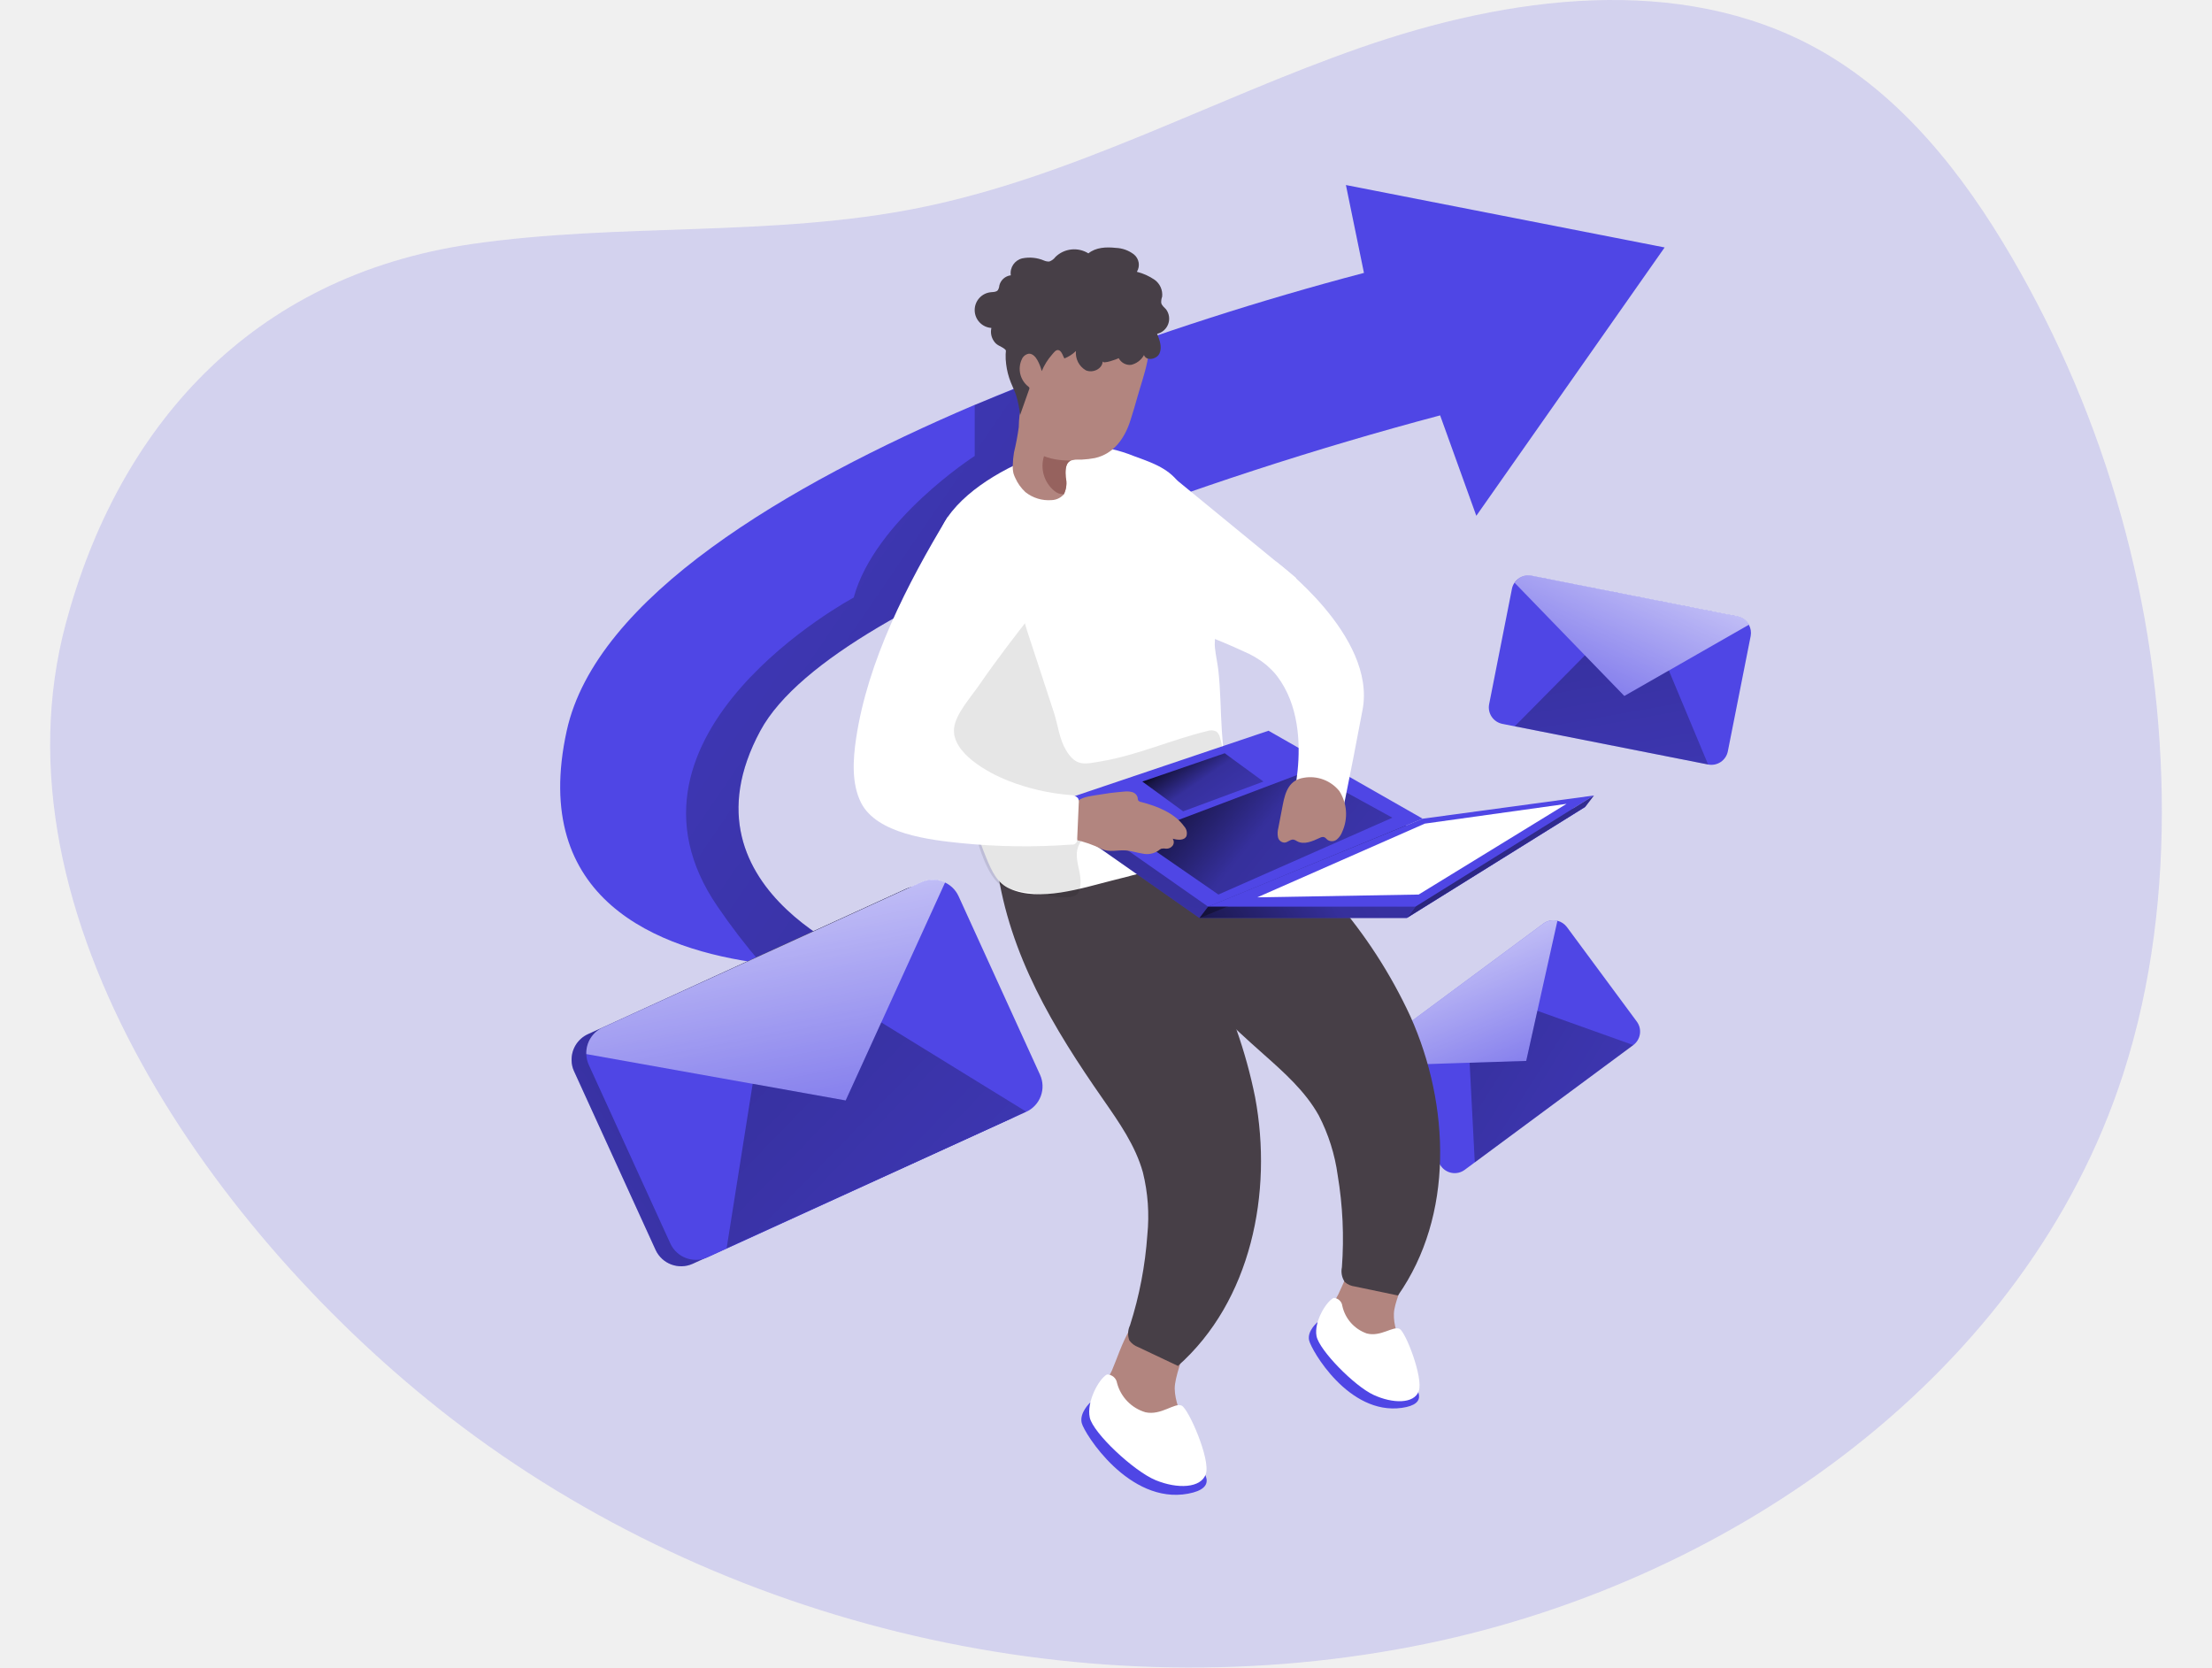
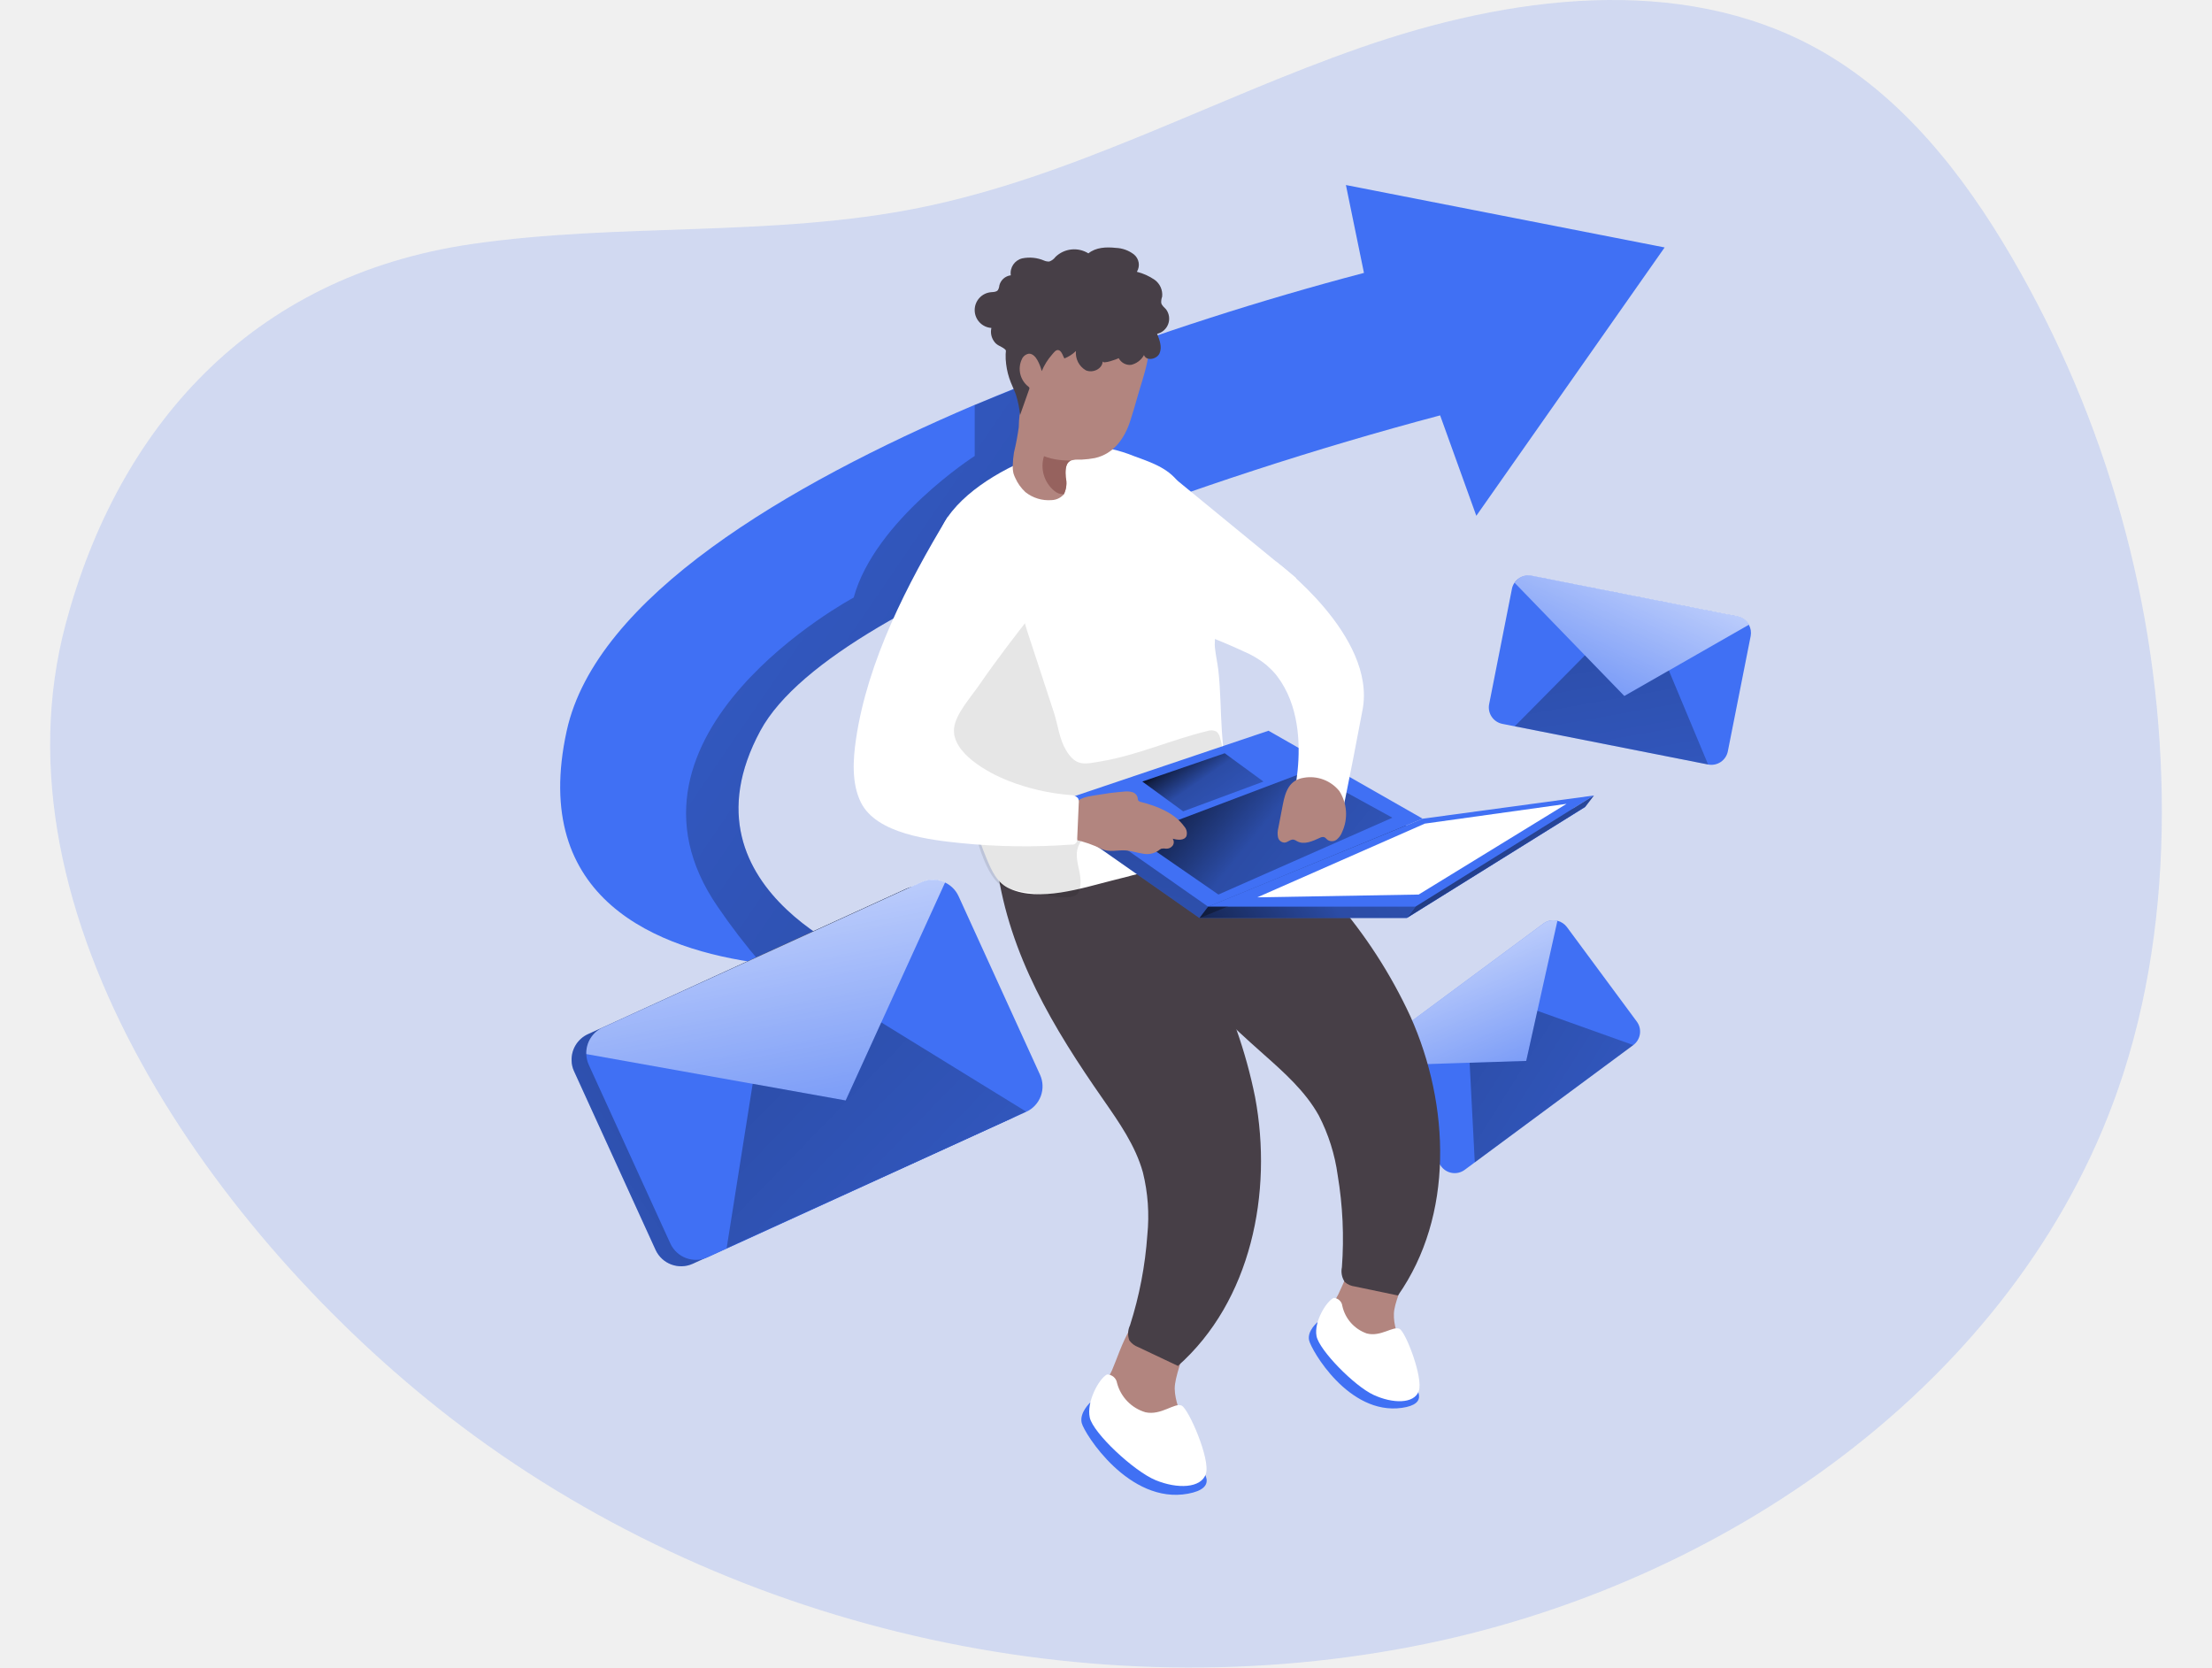
<svg xmlns="http://www.w3.org/2000/svg" xmlns:xlink="http://www.w3.org/1999/xlink" id="Layer_1" data-name="Layer 1" viewBox="0 0 385.08 304.02" width="406" height="306" class="illustration styles_illustrationTablet__1DWOa">
  <defs>
    <linearGradient id="linear-gradient" x1="878.88" y1="289.58" x2="882.97" y2="357.84" gradientTransform="translate(-659.06 190.52) rotate(-19.29)" gradientUnits="userSpaceOnUse">
      <stop offset="0.01" stop-color="#fff" />
      <stop offset="1" stop-color="#fff" stop-opacity="0" />
    </linearGradient>
    <linearGradient id="linear-gradient-2" x1="854.56" y1="301" x2="946.44" y2="416.51" gradientTransform="translate(-679.65 169.25) rotate(-19.29)" gradientUnits="userSpaceOnUse">
      <stop offset="0.01" />
      <stop offset="0.08" stop-opacity="0.69" />
      <stop offset="0.21" stop-opacity="0.32" />
      <stop offset="1" stop-opacity="0" />
    </linearGradient>
    <linearGradient id="linear-gradient-3" x1="286.71" y1="217.79" x2="-1.85" y2="20.55" gradientTransform="matrix(1, 0, 0, 1, 0, 0)" xlink:href="#linear-gradient-2" />
    <linearGradient id="linear-gradient-4" x1="218.89" y1="132.16" x2="194.42" y2="258.55" gradientTransform="matrix(1, 0, 0, 1, 0, 0)" xlink:href="#linear-gradient-2" />
    <linearGradient id="linear-gradient-5" x1="202.95" y1="136.07" x2="290" y2="206.24" gradientTransform="matrix(1, 0, 0, 1, 0, 0)" xlink:href="#linear-gradient-2" />
    <linearGradient id="linear-gradient-6" x1="199.53" y1="184.28" x2="362.44" y2="86.14" gradientTransform="matrix(1, 0, 0, 1, 0, 0)" xlink:href="#linear-gradient-2" />
    <linearGradient id="linear-gradient-7" x1="254.44" y1="142.72" x2="311.18" y2="219.19" gradientTransform="matrix(1, 0, 0, 1, 0, 0)" xlink:href="#linear-gradient-2" />
    <linearGradient id="linear-gradient-8" x1="205.72" y1="136.03" x2="226.17" y2="165.5" gradientTransform="matrix(1, 0, 0, 1, 0, 0)" xlink:href="#linear-gradient-2" />
    <linearGradient id="linear-gradient-9" x1="165.73" y1="211.85" x2="46.65" y2="291.24" gradientTransform="matrix(1, 0, 0, 1, 0, 0)" xlink:href="#linear-gradient-2" />
    <linearGradient id="linear-gradient-10" x1="372.76" y1="157.53" x2="379.58" y2="271.49" gradientTransform="translate(-248.47 37.8) rotate(-7.33)" xlink:href="#linear-gradient" />
    <linearGradient id="linear-gradient-11" x1="332.15" y1="176.6" x2="485.56" y2="369.46" gradientTransform="translate(-269.06 16.53) rotate(-7.33)" xlink:href="#linear-gradient-2" />
    <linearGradient id="linear-gradient-12" x1="-536.73" y1="334.24" x2="-532.65" y2="402.49" gradientTransform="translate(953.27 63.97) rotate(28.37)" xlink:href="#linear-gradient" />
    <linearGradient id="linear-gradient-13" x1="-561.05" y1="345.66" x2="-469.18" y2="461.16" gradientTransform="translate(932.68 42.71) rotate(28.37)" xlink:href="#linear-gradient-2" />
  </defs>
-   <path d="M97.48,65.76c27-3.92,54.8-1.22,81.57-6.6,28-5.63,53.5-19.8,80.49-29.21s58.16-13.64,83.2.15C358.07,38.55,369.35,52.86,378.2,68a201.2,201.2,0,0,1,27.45,98.28c.25,17.14-1.74,34.4-7,50.72-17.58,54.54-70.79,92.29-126.9,103.93-61.62,12.79-128.62-2.8-178.38-41.31C51,246.77,9.1,188.2,23.47,134.85,33,99.37,57,71.64,97.48,65.76Z" transform="translate(-20.59 -21.26)" fill="#4F46E5" opacity="0.18" style="isolation: isolate;" />
-   <path d="M309.28,211.82l-30.74,22.75a3.07,3.07,0,0,1-4.29-.64L261.5,216.7a2.87,2.87,0,0,1-.5-1.08,3.06,3.06,0,0,1,1.14-3.21l30.75-22.75a3.08,3.08,0,0,1,2.56-.51,3.14,3.14,0,0,1,1.73,1.15l12.75,17.24A3.06,3.06,0,0,1,309.28,211.82Z" transform="translate(-20.59 -21.26)" fill="#4F46E5" />
+   <path d="M97.48,65.76c27-3.92,54.8-1.22,81.57-6.6,28-5.63,53.5-19.8,80.49-29.21s58.16-13.64,83.2.15C358.07,38.55,369.35,52.86,378.2,68a201.2,201.2,0,0,1,27.45,98.28c.25,17.14-1.74,34.4-7,50.72-17.58,54.54-70.79,92.29-126.9,103.93-61.62,12.79-128.62-2.8-178.38-41.31C51,246.77,9.1,188.2,23.47,134.85,33,99.37,57,71.64,97.48,65.76Z" transform="translate(-20.59 -21.26)" fill="#4070F4" opacity="0.18" style="isolation: isolate;" />
+   <path d="M309.28,211.82l-30.74,22.75a3.07,3.07,0,0,1-4.29-.64L261.5,216.7a2.87,2.87,0,0,1-.5-1.08,3.06,3.06,0,0,1,1.14-3.21l30.75-22.75a3.08,3.08,0,0,1,2.56-.51,3.14,3.14,0,0,1,1.73,1.15l12.75,17.24A3.06,3.06,0,0,1,309.28,211.82Z" transform="translate(-20.59 -21.26)" fill="#4070F4" />
  <path d="M295.45,189.15l-5.69,25.56-28.76.91a3.06,3.06,0,0,1,1.14-3.21l30.75-22.75A3.08,3.08,0,0,1,295.45,189.15Z" transform="translate(-20.59 -21.26)" fill="url(#linear-gradient)" />
  <polygon points="258.85 193.78 259.79 211.94 288.69 190.56 271.2 184.31 269.17 193.45 258.85 193.78" fill="url(#linear-gradient-2)" />
-   <path d="M315,66.38l-34.34,48.93L274.06,97a637,637,0,0,0-67.21,21.91C181.51,129,157.11,141.54,150.1,154.5c-16.07,29.77,21.68,42.93,21.68,42.93a103.9,103.9,0,0,1-21.55-.52c-18.83-2.47-42.21-11.59-35.44-42.41,5.35-24.35,40.18-44.83,74.4-59.42l.05,0c5-2.12,10-4.11,14.86-6l.14-.06a545.89,545.89,0,0,1,55.93-18L256.88,55Z" transform="translate(-20.59 -21.26)" fill="#4F46E5" />
+   <path d="M315,66.38l-34.34,48.93L274.06,97a637,637,0,0,0-67.21,21.91C181.51,129,157.11,141.54,150.1,154.5c-16.07,29.77,21.68,42.93,21.68,42.93a103.9,103.9,0,0,1-21.55-.52c-18.83-2.47-42.21-11.59-35.44-42.41,5.35-24.35,40.18-44.83,74.4-59.42l.05,0c5-2.12,10-4.11,14.86-6l.14-.06a545.89,545.89,0,0,1,55.93-18L256.88,55Z" transform="translate(-20.59 -21.26)" fill="#4070F4" />
  <path d="M150.1,154.5c-16.07,29.77,21.68,42.93,21.68,42.93a103.9,103.9,0,0,1-21.55-.52,117.09,117.09,0,0,1-7.92-10.33c-21.67-31.52,24.81-56.36,24.81-56.36,3.87-14.13,22.07-25.82,22.07-25.82V95.08l.05,0,14.86-6,.14-.06,3.27,27.32-.66,2.55C181.51,129,157.11,141.54,150.1,154.5Z" transform="translate(-20.59 -21.26)" fill="url(#linear-gradient-3)" />
  <path d="M255.48,257.3a12.47,12.47,0,0,0-1.66,5.09,8.77,8.77,0,0,0,1.67,5,15.1,15.1,0,0,0,9.29,6.31,2.24,2.24,0,0,0,1.51-.07,1.81,1.81,0,0,0,.73-.86c.91-1.85.54-4.05-.06-6s-1.42-3.93-1.33-6c.15-3.87,5.68-11.34-.76-13.16C259.5,246.05,257.19,253.85,255.48,257.3Z" transform="translate(-20.59 -21.26)" fill="#b2857f" />
-   <path d="M251.7,262.35s-1.9,1.56-1.54,3.28,7.19,13.71,16.92,12.34-6.25-11-6.25-11Z" transform="translate(-20.59 -21.26)" fill="#4F46E5" />
+   <path d="M251.7,262.35s-1.9,1.56-1.54,3.28,7.19,13.71,16.92,12.34-6.25-11-6.25-11Z" transform="translate(-20.59 -21.26)" fill="#4070F4" />
  <path d="M254.64,257.92a1.66,1.66,0,0,1,1.59,1.48,6.88,6.88,0,0,0,4.44,5c2.54.69,4.86-1.43,6-.83s4.34,8.95,3.5,11.33-4.78,2.32-8.28.69-9.88-8.14-10.37-10.71S253.25,258.61,254.64,257.92Z" transform="translate(-20.59 -21.26)" fill="#fff" />
  <path d="M214.22,271.13a13.85,13.85,0,0,0-1.6,5.74,9.86,9.86,0,0,0,2.1,5.43,16.81,16.81,0,0,0,10.64,6.58,2.46,2.46,0,0,0,1.67-.15,2.21,2.21,0,0,0,.78-1c.92-2.1.39-4.53-.36-6.69s-1.75-4.29-1.79-6.57c0-4.3,5.77-12.89-1.47-14.6C218.14,258.44,215.94,267.22,214.22,271.13Z" transform="translate(-20.59 -21.26)" fill="#b2857f" />
-   <path d="M210.25,277s-2,1.83-1.55,3.72,8.63,14.9,19.39,12.9-7.46-11.85-7.46-11.85Z" transform="translate(-20.59 -21.26)" fill="#4F46E5" />
+   <path d="M210.25,277s-2,1.83-1.55,3.72,8.63,14.9,19.39,12.9-7.46-11.85-7.46-11.85Z" transform="translate(-20.59 -21.26)" fill="#4070F4" />
  <path d="M213.3,271.88a1.85,1.85,0,0,1,1.85,1.58,7.57,7.57,0,0,0,5.17,5.31c2.86.64,5.35-1.81,6.61-1.21s5.26,9.75,4.42,12.42-5.21,2.81-9.18,1.17-11.38-8.58-12-11.41S211.79,272.72,213.3,271.88Z" transform="translate(-20.59 -21.26)" fill="#fff" />
  <path d="M235.79,166.84a4.93,4.93,0,0,1,.8.21c6.32,2.4,13.93,13.1,18.23,18.18a90.47,90.47,0,0,1,13.82,21.36c7.26,16.21,7.93,36.35-2.27,50.89l-7.84-1.64a3.39,3.39,0,0,1-1.85-.81,3.5,3.5,0,0,1-.53-2.71,70.29,70.29,0,0,0-.77-16.77,33.57,33.57,0,0,0-3.44-10.88c-2.46-4.43-6.34-7.86-10.12-11.22-12-10.63-22.76-21.62-28.71-36.65C218.48,174.16,230,165.82,235.79,166.84Z" transform="translate(-20.59 -21.26)" fill="#473f47" />
  <path d="M217.63,175a3.41,3.41,0,0,1,.73.4c5.59,3.8,10.5,16,13.5,21.92a91.09,91.09,0,0,1,8.46,24c3.27,17.45-.76,37.19-14.07,49L219,266.89a3.44,3.44,0,0,1-1.61-1.21,3.53,3.53,0,0,1,.12-2.77,70.1,70.1,0,0,0,3.16-16.49,33.47,33.47,0,0,0-.81-11.38c-1.35-4.87-4.33-9.11-7.22-13.27-9.15-13.12-17.09-26.33-19.37-42.33C199.1,178.12,212.25,172.7,217.63,175Z" transform="translate(-20.59 -21.26)" fill="#473f47" />
  <path d="M250.2,136.91a.57.57,0,0,1,0,.13c.09,1.67.64,3.14.21,4.84-.46,1.89-2.22,3.6-4.14,3.32-1.6-.23-2.69-1.67-3.92-2.72a17.34,17.34,0,0,0-4.24-2.5c-2-.93-4.06-1.8-6.12-2.6-1.32-.52-3.84-.84-4.4-2.19s-.38-3.48-.54-4.91l-2.49-22.69,23.17,19a34.3,34.3,0,0,1,2.21,6.47A18.41,18.41,0,0,1,250.2,136.91Z" transform="translate(-20.59 -21.26)" fill="#fff" />
  <path d="M233,139.41c.14,1.34.45,2.67.61,4,.84,7.39-.07,15.22,2.93,22.23.68,1.56,1.56,3.22,1.16,4.88a6.12,6.12,0,0,1-2.77,3.32c-6.12,4.28-13.55,6.19-20.79,8-5.45,1.38-13.12,3.89-18.56,1.47-2.32-1-3.32-3.32-4.27-5.6-3-7.26-4.58-15.26-6-23-.18-1-.37-2-.54-3.05Q183,141.19,182,130.54c-.46-5.16-.67-10.76,2.27-15,3.9-5.66,12.16-10,18.59-12a22.32,22.32,0,0,1,6.43-1.07,27.33,27.33,0,0,1,9.06,2c3.43,1.25,6.48,2.29,8.43,5.33a44.3,44.3,0,0,1,4.92,11.34,42,42,0,0,1,1.53,11.48c0,1.9-.26,3.82-.25,5.71A5.1,5.1,0,0,0,233,139.41Z" transform="translate(-20.59 -21.26)" fill="#fff" />
  <path d="M207.4,184.61c-2.08.87-7.24-.56-8.91-.67-1-.06-2-.46-3-.58-5-.69-7.13-14.39-8-18-2.34-9.65-5.4-19.57-6.62-29.37-.46-3.79-.79-7.66.06-11.37s3-7.29,6.45-9c6-2.94,10.05,16.65,11.36,20.65,1.64,5,3.29,10,4.92,15,.72,2.24.95,4.73,2.18,6.78,1.87,3.11,3.45,2.52,6.58,2,6.57-1.14,12.71-3.93,19.18-5.49a2.09,2.09,0,0,1,1.65.08,1.93,1.93,0,0,1,.67,1.13,14.63,14.63,0,0,1,.62,3.89,2.33,2.33,0,0,1-.16,1.11,2.51,2.51,0,0,1-.91.86,49.77,49.77,0,0,1-14.23,6.47c-4,1.12-7.79,3-10.49,6.34-2.43,3,.73,6.16-.59,9.41A1.37,1.37,0,0,1,207.4,184.61Z" transform="translate(-20.59 -21.26)" fill="#020202" opacity="0.1" style="isolation: isolate;" />
-   <polygon points="182.25 148.24 220.59 135.31 248.71 151.35 209.58 167.39 182.25 148.24" fill="#4F46E5" />
+   <polygon points="182.25 148.24 220.59 135.31 248.71 151.35 209.58 167.39 182.25 148.24" fill="#4070F4" />
  <polygon points="182.25 148.24 220.59 135.31 248.71 151.35 209.58 167.39 182.25 148.24" fill="url(#linear-gradient-4)" />
-   <polygon points="183.83 146.17 222.17 133.24 250.29 149.28 211.16 165.32 183.83 146.17" fill="#4F46E5" />
+   <polygon points="183.83 146.17 222.17 133.24 250.29 149.28 211.16 165.32 183.83 146.17" fill="#4070F4" />
  <polygon points="213.04 163.11 244.76 149.1 229.28 140.6 197.74 152.54 213.04 163.11" fill="url(#linear-gradient-5)" />
-   <polygon points="211.16 165.32 248.97 165.32 281.52 145.05 250.29 149.28 211.16 165.32" fill="#4F46E5" />
+   <polygon points="211.16 165.32 248.97 165.32 281.52 145.05 250.29 149.28 211.16 165.32" fill="#4070F4" />
  <path d="M218.85,93.67c-.39,1.41-.81,2.82-1.26,4.22-1,3.2-3,6.12-6.48,6.89a16.65,16.65,0,0,1-2.33.28c-.15,0-.32,0-.52,0a.08.08,0,0,1-.07,0h-.09a3.9,3.9,0,0,0-1.16.12.66.66,0,0,0-.3.09c-1,.46-.92,2.08-.85,3a4.6,4.6,0,0,1-.34,3.08s0,.06-.06.1a3.09,3.09,0,0,1-2.17,1,6.81,6.81,0,0,1-4.79-1.46,7.9,7.9,0,0,1-1.83-2.55,5.79,5.79,0,0,1-.34-.85,5.45,5.45,0,0,1-.13-1.51,16.41,16.41,0,0,1,.22-2.32,45.24,45.24,0,0,0,.87-4.59,22.8,22.8,0,0,1,.16-2.34,11.14,11.14,0,0,0,.28-1.51c0-1.47-.75-2.89-.76-4.38a21.62,21.62,0,0,1,.41-4.39,17.33,17.33,0,0,1,3.63-7.81c3.43-4,9.51-6,14.29-3.72a10.22,10.22,0,0,1,5.17,5.64C222,84.87,220,89.56,218.85,93.67Z" transform="translate(-20.59 -21.26)" fill="#b2857f" />
  <path d="M213.87,165.86c.84-.1,1.69-.19,2.53-.26a3.79,3.79,0,0,1,1.5.09,1.4,1.4,0,0,1,1,1,1.17,1.17,0,0,0,.11.53.8.8,0,0,0,.5.27c3,.78,6.1,2,7.89,4.47a1.83,1.83,0,0,1,.4,1.76c-.41.84-1.61.72-2.51.47a1.1,1.1,0,0,1,0,1.26,1.39,1.39,0,0,1-1.17.56,2.48,2.48,0,0,0-.9,0,2.27,2.27,0,0,0-.56.37,3.72,3.72,0,0,1-2.89.52c-1-.15-2-.49-3-.57-1.55-.12-2.94.39-4.38-.24a21.27,21.27,0,0,0-5-1.74,2.61,2.61,0,0,1-1.45-.75,2.45,2.45,0,0,1,0-2.18,11,11,0,0,1,1.38-3.47c.85-1.2,2.27-1.41,3.66-1.65C212,166.13,212.91,166,213.87,165.86Z" transform="translate(-20.59 -21.26)" fill="#b2857f" />
  <path d="M184.25,115.53c-7.35,12.17-14.61,26.27-16.7,40.45-.55,3.73-.85,8.13.9,11.63,2.86,5.7,12.59,6.81,18.19,7.38a115.26,115.26,0,0,0,20.18.27.91.91,0,0,0,1.06-1.08l.28-6.47a1.59,1.59,0,0,0-.12-.89,1.71,1.71,0,0,0-1.43-.59,39.73,39.73,0,0,1-11.42-2.65c-3.47-1.38-10.25-5-9.76-9.56.27-2.56,3.08-5.68,4.47-7.7,3.34-4.85,6.94-9.55,10.62-14.15C200.52,132.17,200.88,106,184.25,115.53Z" transform="translate(-20.59 -21.26)" fill="#fff" />
  <path d="M217.7,87.79A3.62,3.62,0,0,0,220.06,86c.41,1.15,2.35.8,2.84-.33s0-2.41-.44-3.54a2.84,2.84,0,0,0,1.62-4.47c-.33-.37-.79-.69-.88-1.19a2.76,2.76,0,0,1,.17-1.12A3.35,3.35,0,0,0,222,72.28a9.9,9.9,0,0,0-3.24-1.46,2.44,2.44,0,0,0-.55-3.18,5.77,5.77,0,0,0-3.29-1.18c-1.73-.19-3.64-.11-5,1a4.91,4.91,0,0,0-6,.64,2.35,2.35,0,0,1-1.12.84,2,2,0,0,1-.94-.16,6.76,6.76,0,0,0-4-.41,2.76,2.76,0,0,0-2.09,3.09,2.45,2.45,0,0,0-2.09,1.86,1.9,1.9,0,0,1-.28.86c-.29.34-.8.32-1.23.36a3.27,3.27,0,0,0,.06,6.52,3,3,0,0,0,.43,2.36c.53.85,1.24.91,1.94,1.44.41.32.25.35.23,1a10.69,10.69,0,0,0,.09,1.79,13.15,13.15,0,0,0,.85,3.33c.3.77.68,1.51.95,2.29a18.23,18.23,0,0,1,.74,3.67l1.69-4.78a.36.36,0,0,0,0-.2.41.41,0,0,0-.18-.21,4.1,4.1,0,0,1-1.18-5,1.67,1.67,0,0,1,1.3-1c.68,0,1.2.59,1.53,1.18a8.09,8.09,0,0,1,.79,2,11,11,0,0,1,1.87-3c.33-.37.73-1,1.26-.81s.78,1.15,1,1.5a6.27,6.27,0,0,0,2.11-1.36,3.65,3.65,0,0,0,1.78,3.51c1.26.59,3.09-.25,3.09-1.65,0,.63,2.73-.43,2.93-.55A2.29,2.29,0,0,0,217.7,87.79Z" transform="translate(-20.59 -21.26)" fill="#473f47" />
  <path d="M204.51,105.11a13.63,13.63,0,0,0,2.43.1.66.66,0,0,0-.3.09c-1,.46-.92,2.08-.85,3a4.6,4.6,0,0,1-.34,3.08,3.15,3.15,0,0,1-.92-.13,2.5,2.5,0,0,1-.83-.49,5.9,5.9,0,0,1-1.88-6.32A11.28,11.28,0,0,0,204.51,105.11Z" transform="translate(-20.59 -21.26)" fill="#96625e" />
  <path d="M244.14,123.66s18.31,13.51,15.78,27c-2.35,12.55-4.46,22.53-4.46,22.53l-8.57-5s5.73-18.91-6.23-27.13S244.14,123.66,244.14,123.66Z" transform="translate(-20.59 -21.26)" fill="#fff" />
  <path d="M245.37,168l-.82,4.25a3.69,3.69,0,0,0-.06,1.65,1.25,1.25,0,0,0,1.17,1c.6,0,1.11-.66,1.71-.54a2.08,2.08,0,0,1,.6.29c1.28.7,2.83,0,4.18-.63a1.11,1.11,0,0,1,.71-.13c.29.08.47.37.72.55a1.44,1.44,0,0,0,1.63-.1,3.33,3.33,0,0,0,1-1.42,7.78,7.78,0,0,0-.53-7.42,6.81,6.81,0,0,0-6.5-2.42C246.58,163.49,245.84,165.53,245.37,168Z" transform="translate(-20.59 -21.26)" fill="#b2857f" />
-   <polygon points="209.58 167.39 247.39 167.39 279.94 147.12 248.71 151.35 209.58 167.39" fill="#4F46E5" />
+   <polygon points="209.58 167.39 247.39 167.39 279.94 147.12 248.71 151.35 209.58 167.39" fill="#4070F4" />
  <polygon points="211.16 165.32 209.58 167.39 247.39 167.39 248.97 165.32 211.16 165.32" fill="url(#linear-gradient-6)" />
-   <polygon points="281.52 145.05 279.94 147.12 247.39 167.39 248.97 165.32 281.52 145.05" fill="#4F46E5" />
+   <polygon points="281.52 145.05 279.94 147.12 247.39 167.39 248.97 165.32 281.52 145.05" fill="#4070F4" />
  <polygon points="281.52 145.05 279.94 147.12 247.39 167.39 248.97 165.32 281.52 145.05" fill="url(#linear-gradient-7)" />
  <polygon points="250.67 150.18 276.53 146.57 249.56 163.11 220.13 163.62 250.67 150.18" fill="#fff" />
  <polygon points="206.61 147.94 221.25 142.51 214.19 137.35 199.17 142.51 206.61 147.94" fill="url(#linear-gradient-8)" />
-   <path d="M195.87,225.17l-58.09,26.52a5.13,5.13,0,0,1-6.79-2.53L116.13,216.6a4.74,4.74,0,0,1-.45-1.93,5.11,5.11,0,0,1,3-4.85l58.09-26.52a5.17,5.17,0,0,1,4.37.06,5.1,5.1,0,0,1,2.42,2.47L198.4,218.4A5.11,5.11,0,0,1,195.87,225.17Z" transform="translate(-20.59 -21.26)" fill="#4F46E5" />
+   <path d="M195.87,225.17l-58.09,26.52a5.13,5.13,0,0,1-6.79-2.53L116.13,216.6a4.74,4.74,0,0,1-.45-1.93,5.11,5.11,0,0,1,3-4.85l58.09-26.52a5.17,5.17,0,0,1,4.37.06,5.1,5.1,0,0,1,2.42,2.47L198.4,218.4A5.11,5.11,0,0,1,195.87,225.17Z" transform="translate(-20.59 -21.26)" fill="#4070F4" />
  <path d="M195.87,225.17l-58.09,26.52a5.13,5.13,0,0,1-6.79-2.53L116.13,216.6a4.74,4.74,0,0,1-.45-1.93,5.11,5.11,0,0,1,3-4.85l58.09-26.52a5.17,5.17,0,0,1,4.37.06,5.1,5.1,0,0,1,2.42,2.47L198.4,218.4A5.11,5.11,0,0,1,195.87,225.17Z" transform="translate(-20.59 -21.26)" fill="url(#linear-gradient-9)" />
-   <path d="M198.56,224l-58.09,26.52a5.13,5.13,0,0,1-6.79-2.53l-14.86-32.55a5,5,0,0,1-.46-1.93,5.14,5.14,0,0,1,3-4.86l58.09-26.51a5.14,5.14,0,0,1,6.79,2.52l14.86,32.57A5.11,5.11,0,0,1,198.56,224Z" transform="translate(-20.59 -21.26)" fill="#4F46E5" />
+   <path d="M198.56,224l-58.09,26.52a5.13,5.13,0,0,1-6.79-2.53l-14.86-32.55a5,5,0,0,1-.46-1.93,5.14,5.14,0,0,1,3-4.86l58.09-26.51a5.14,5.14,0,0,1,6.79,2.52l14.86,32.57A5.11,5.11,0,0,1,198.56,224Z" transform="translate(-20.59 -21.26)" fill="#4070F4" />
  <path d="M183.8,182.14l-18.14,39.78-47.3-8.46a5.14,5.14,0,0,1,3-4.86l58.09-26.51A5.11,5.11,0,0,1,183.8,182.14Z" transform="translate(-20.59 -21.26)" fill="url(#linear-gradient-10)" />
  <polygon points="128.11 197.62 123.36 227.61 177.97 202.69 151.56 186.43 145.07 200.66 128.11 197.62" fill="url(#linear-gradient-11)" />
-   <path d="M322.93,160.66l-37.52-7.41a3.06,3.06,0,0,1-2.41-3.6l4.15-21a2.91,2.91,0,0,1,.45-1.1,3.06,3.06,0,0,1,3.15-1.32l37.52,7.41a3,3,0,0,1,2.1,1.55,3.11,3.11,0,0,1,.32,2.05l-4.16,21A3.06,3.06,0,0,1,322.93,160.66Z" transform="translate(-20.59 -21.26)" fill="#4F46E5" />
+   <path d="M322.93,160.66l-37.52-7.41a3.06,3.06,0,0,1-2.41-3.6l4.15-21a2.91,2.91,0,0,1,.45-1.1,3.06,3.06,0,0,1,3.15-1.32l37.52,7.41a3,3,0,0,1,2.1,1.55,3.11,3.11,0,0,1,.32,2.05l-4.16,21A3.06,3.06,0,0,1,322.93,160.66Z" transform="translate(-20.59 -21.26)" fill="#4070F4" />
  <path d="M330.37,135.17l-22.72,13-20-20.64a3.06,3.06,0,0,1,3.15-1.32l37.52,7.41A3,3,0,0,1,330.37,135.17Z" transform="translate(-20.59 -21.26)" fill="url(#linear-gradient-12)" />
  <polygon points="279.87 119.5 267.08 132.43 302.34 139.4 295.18 122.26 287.06 126.91 279.87 119.5" fill="url(#linear-gradient-13)" />
</svg>
